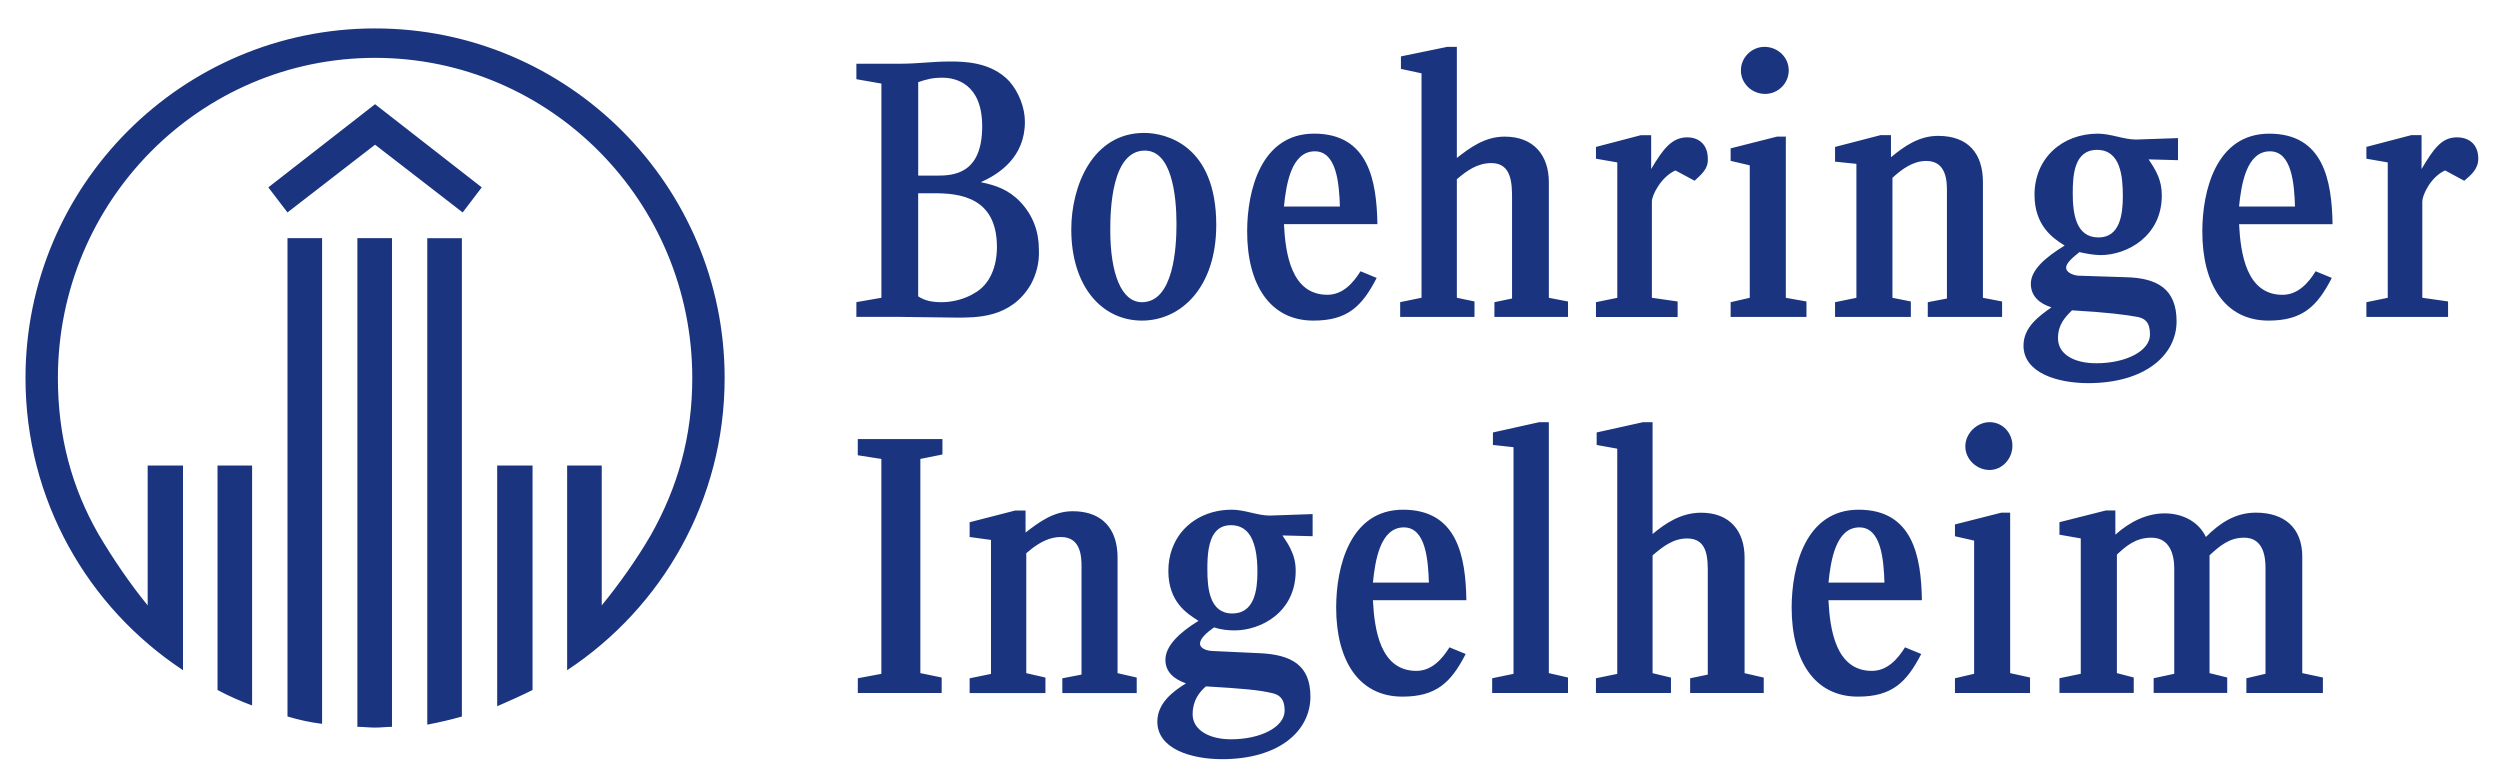
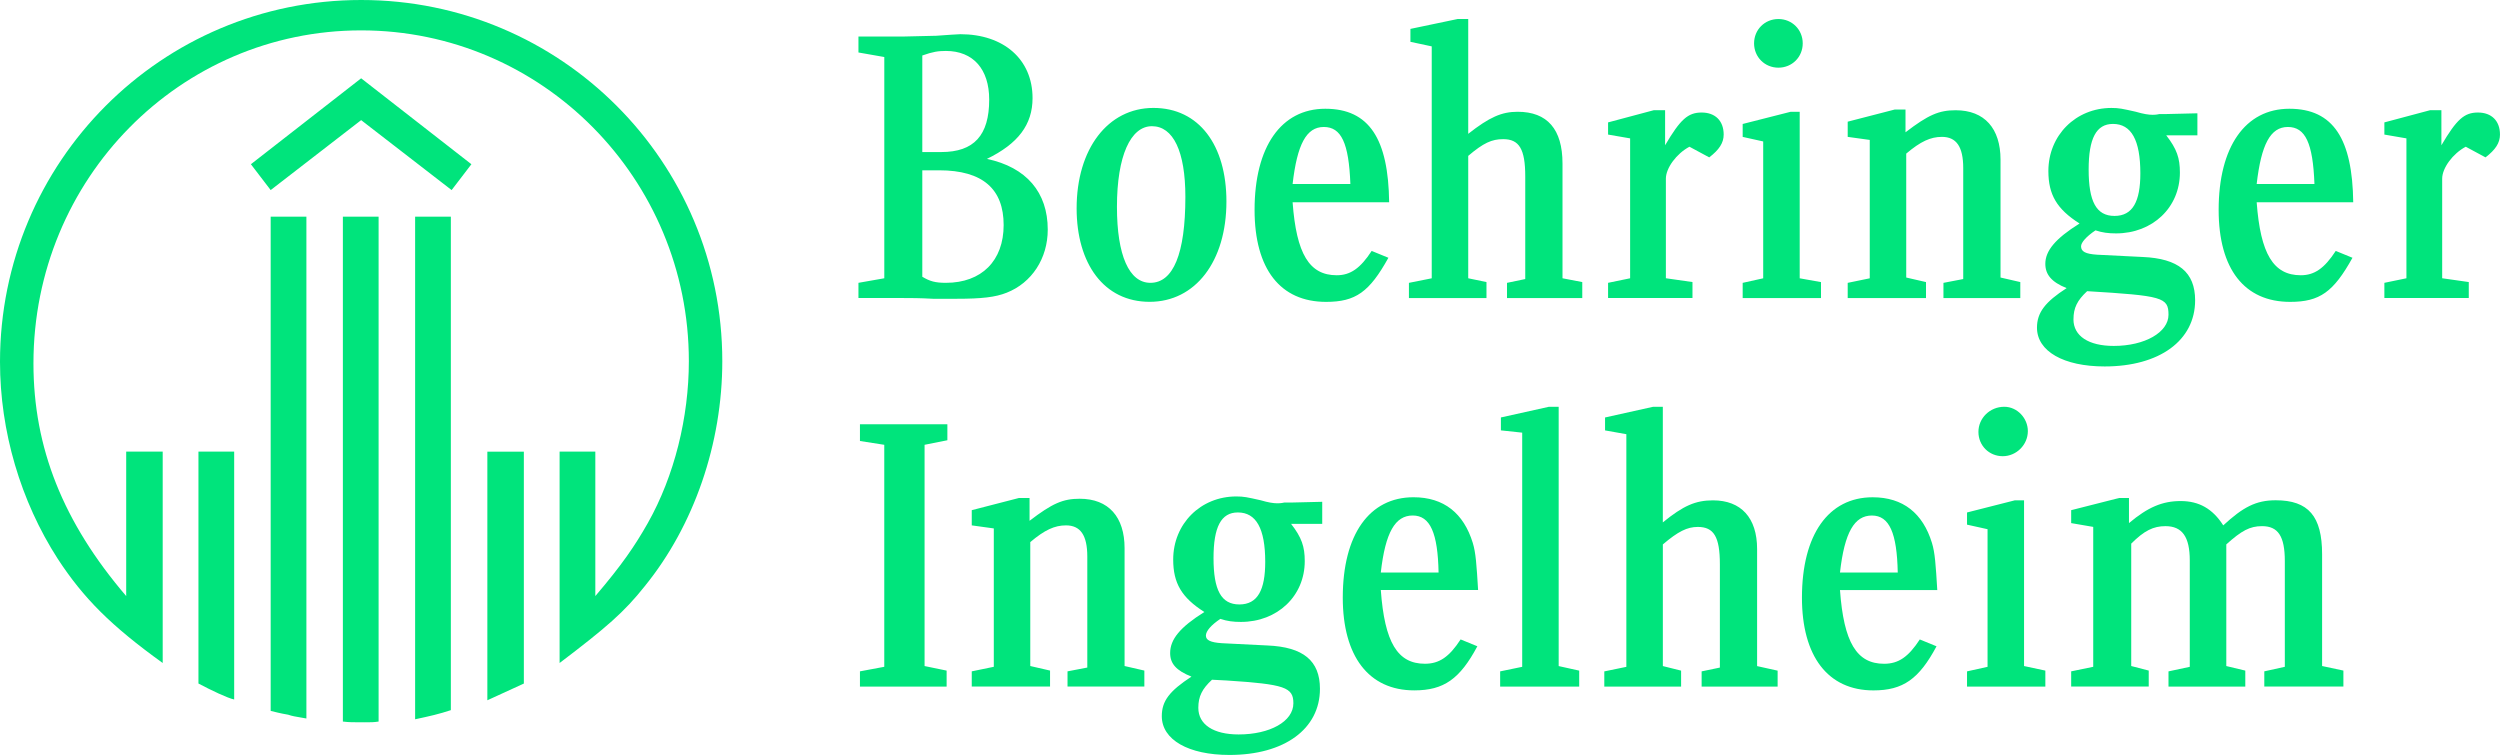
- <svg xmlns="http://www.w3.org/2000/svg" width="582.56" height="180.29" enable-background="new 0 0 120.019 35.759" version="1.1" viewBox="0 0 582.56 180.29">
-   <path d="m87.399 6.622c-44.932 0-81.458 36.533-81.458 81.467 0 28.464 14.572 53.489 36.702 68.076v-47.679h-8.232v32.582c-3.934-4.805-8.058-10.797-11.487-16.631-6.177-10.805-9.432-22.639-9.432-36.349 0-41.165 33.09-74.605 73.91-74.605 40.817 0 73.914 33.44 73.914 74.605 0 13.71-3.431 25.539-9.617 36.526-3.257 5.657-7.544 11.649-11.478 16.454v-32.582h-8.064v47.689c22.125-14.587 36.702-39.621 36.702-68.085 0-44.941-36.529-81.467-81.458-81.467zm249.85 4.297-10.799 2.223v2.911l4.799 1.032v52.299l-4.976 1.023v3.442h17.319v-3.6l-4.111-0.865v-27.615c2.395-2.057 4.807-3.767 8.064-3.767 4.8 0 4.799 4.975 4.799 8.408v23.151l-4.111 0.856v3.442h17.152v-3.6l-4.465-0.865v-26.927c0-6.177-3.429-10.631-10.296-10.631-4.619 0-8.062 2.567-11.143 4.967v-25.885h-2.232zm73.914 0c-2.914 0-5.487 2.397-5.487 5.487-5e-3 3.076 2.574 5.479 5.665 5.479 2.914 0 5.478-2.402 5.478-5.479 0-3.091-2.569-5.487-5.655-5.487zm-190 3.414c-3.776 0-7.38 0.512-11.152 0.512h-10.454v3.609l5.832 1.023v49.908l-5.832 1.023v3.432h9.934c2.062 0 11.317 0.167 13.208 0.167 4.81 0.005 12.871 0.18 17.495-7.702 1.205-2.233 2.069-4.979 1.888-8.232 0-4.119-1.378-7.889-4.288-10.985-2.743-2.91-5.831-3.942-9.255-4.632 4.281-1.886 10.287-5.829 10.287-14.063 0-3.257-1.366-6.855-3.6-9.422-4.286-4.643-10.811-4.641-14.063-4.641zm-1.544 3.776c3.081 0 9.255 1.381 9.255 11.32 0 11.153-6.683 11.496-10.631 11.496h-4.279v-21.783c2.057-0.681 3.255-1.032 5.655-1.032zm-132.22 6.176-24.872 19.375 4.465 5.841 20.407-15.784 20.416 15.784 4.446-5.841-24.862-19.375zm179.21 6.688c-12.006 0-16.975 12.347-16.975 22.481 0 13.368 7.2 21.253 16.463 21.253 9.091 0 17.319-7.718 17.319-22.295 0-18.696-11.836-21.44-16.807-21.44zm39.614 0.167c-12.353 0-15.607 13.211-15.607 22.807 0 12.353 5.316 20.76 15.431 20.76 7.886 0.009 11.323-3.262 14.752-9.943l-3.767-1.553c-1.714 2.743-4.12 5.479-7.729 5.479-8.4 0-9.772-9.596-10.11-16.463h21.774c-0.167-10.11-2.061-21.086-14.742-21.086zm182.61 0.009c-8.234 0-14.742 5.663-14.742 14.24 0 7.2 4.27 10.117 7.022 11.831-4.467 2.743-7.878 5.653-7.878 8.911 0 2.919 2.061 4.63 4.799 5.487-2.914 2.062-6.511 4.624-6.511 8.92 0 6.343 7.881 8.743 15.087 8.743 13.196 0 20.584-6.517 20.584-14.398 0-7.548-4.473-10.116-11.84-10.287l-10.975-0.353c-0.686 0-2.921-0.507-2.921-1.888 0-1.029 1.545-2.395 3.097-3.6 1.543 0.343 3.424 0.688 4.967 0.688 6 0 14.231-4.286 14.231-13.896 0-3.419-1.198-5.656-3.079-8.408l6.855 0.186v-5.144l-9.775 0.335c-2.91 0-5.834-1.367-8.92-1.367zm39.958 0c-12.348 0-15.598 13.206-15.598 22.807 0 12.353 5.311 20.751 15.431 20.751 7.881 0 11.314-3.266 14.742-9.943l-3.767-1.553c-1.71 2.748-4.115 5.487-7.72 5.487-8.41 0-9.772-9.606-10.12-16.454h21.783c-0.172-10.11-2.06-21.095-14.751-21.095zm-90.549 0.335-10.631 2.753v3.432l4.976 0.512v31.215l-4.976 1.023v3.432h17.663v-3.6l-4.288-0.856v-27.959c2.233-2.057 4.801-3.934 7.887-3.934 4.805 0 4.809 4.97 4.809 7.022v25.039l-4.465 0.856v3.432h17.319v-3.6l-4.465-0.856v-26.927c0-6.691-3.421-10.808-10.445-10.808-4.462 0-7.894 2.414-10.985 4.986v-5.162zm123.64 0.009-10.455 2.735v2.753l4.976 0.865v31.55l-4.976 1.023v3.432h19.03v-3.609l-5.999-0.856v-22.462c0-1.381 1.882-5.661 5.311-7.209l4.455 2.409c1.371-1.205 3.274-2.581 3.274-5.153 0-3.419-2.233-4.967-4.986-4.967-3.595 0-5.479 2.752-8.232 7.385v-7.897h-2.4zm-179.53 0.009-10.454 2.735v2.744l4.967 0.865v31.55l-4.967 1.023v3.442h19.03v-3.609l-5.999-0.865v-22.453c0-1.386 2.059-5.67 5.487-7.218l4.465 2.4c1.2-1.205 3.25-2.567 3.079-5.144 0-3.424-2.228-4.967-4.799-4.967-3.595 0-5.656 2.756-8.399 7.385v-7.887h-2.409zm31.726 0.335-10.799 2.735v2.911l4.455 1.042v30.871l-4.455 1.023v3.432h17.672v-3.6l-4.809-0.856v-37.558h-2.065zm74.586 3.088c5.486 0 6.008 6.17 6.008 10.808 0 4.286-0.697 9.599-5.674 9.599-5.31 0-5.999-5.654-5.999-10.287 0-4.291 0.346-10.12 5.664-10.12zm-221.89 0.167c6.167 0 7.376 10.113 7.376 17.142 0 5.491-0.678 18.184-8.055 18.184-4.8 0-7.376-6.692-7.376-16.816 0-4.791 0.335-18.509 8.055-18.509zm39.614 0.167c5.148 0 5.675 7.711 5.841 12.864h-13.04c0.514-5.153 1.713-12.864 7.199-12.864zm222.57 0c5.148 0 5.66 7.73 5.832 12.864h-13.04c0.524-5.134 1.713-12.864 7.209-12.864zm-315 9.775h3.767c5.834 0 14.584 0.871 14.584 12.519-5e-3 4.462-1.549 8.751-5.32 10.808-2.229 1.367-5.143 2.056-7.552 2.056-2.229 0-3.935-0.334-5.479-1.358v-24.025zm-130.68 10.454v113.88c1.376 0 2.739 0.177 4.12 0.177 1.367 0 2.748-0.177 3.944-0.177v-113.88h-8.064zm-16.286 0.009v111.46c2.91 0.862 5.321 1.373 8.064 1.711v-113.18h-8.064zm32.573 0v113.36c2.743-0.514 5.664-1.198 8.064-1.888v-111.46h-8.064zm383.26 16.816c8.748 0.514 12.344 1.02 15.254 1.535 1.714 0.338 2.921 1.192 2.921 4.111 0 3.772-5.49 6.688-12.519 6.688-5.143 0-8.92-2.06-8.92-5.832 0-3.248 1.717-4.958 3.265-6.501zm-124.14 26.062-10.799 2.4v2.911l4.799 0.521v52.813l-4.976 1.032v3.432h17.672v-3.609l-4.465-1.023v-58.475h-2.232zm24.183 0-10.808 2.4v2.911l4.799 0.865v52.48l-4.967 1.023v3.432h17.486v-3.59l-4.288-1.032v-27.448c2.405-2.057 4.812-3.944 8.064-3.944 4.972 0 4.799 4.975 4.799 8.408v23.318l-4.111 0.856v3.432h17.152v-3.59l-4.465-1.032v-26.927c0-6.181-3.424-10.464-10.12-10.464-4.629 0-8.239 2.395-11.32 4.967v-26.062h-2.223zm80.753 0c-2.91 0-5.655 2.569-5.655 5.655 0 2.914 2.569 5.487 5.655 5.487 2.91 0 5.32-2.574 5.32-5.665 0-2.91-2.234-5.478-5.32-5.478zm-263.74 3.944v3.767l5.497 0.856v50.078l-5.487 1.032v3.432h19.542v-3.609l-4.967-1.023v-49.91l5.144-1.032v-3.59h-19.728zm-149.19 6.167v52.299c2.567 1.381 5.321 2.585 8.055 3.609v-55.908h-8.055zm65.166 0v56.085c2.738-1.2 5.498-2.405 8.241-3.786v-52.298h-8.241zm171.15 10.287c-6.429 0-11.807 3.455-13.849 9.041h-0.01c-0.576 1.571-0.893 3.318-0.893 5.209 0 7.2 4.284 9.931 7.022 11.645-4.448 2.748-7.71 5.83-7.71 9.087 0 2.748 1.885 4.473 4.799 5.487-3.086 1.891-6.678 4.629-6.678 8.92 0 6.353 7.886 8.743 15.087 8.743 13.21 0 20.584-6.512 20.584-14.575 0-7.367-4.459-9.782-11.831-10.12l-10.985-0.512c-0.691 0-2.911-0.335-2.911-1.721 0-1.195 1.546-2.562 3.265-3.776 1.543 0.519 3.266 0.698 4.799 0.698 6.005 0 14.231-4.115 14.231-13.887 0-2.005-0.451-3.618-1.237-5.199-0.495-1.005-1.113-1.975-1.851-3.042l7.032 0.177v-5.153l-9.943 0.344c-2.924 9e-3 -5.834-1.367-8.92-1.367zm39.949 0c-12.348 0-15.598 13.215-15.598 22.816 0 12.353 5.307 20.742 15.422 20.742 7.891 0 11.327-3.252 14.761-9.934l-3.776-1.553c-1.714 2.738-4.12 5.487-7.72 5.487-8.405 0-9.782-9.605-10.12-16.463h21.774c-0.162-10.115-2.061-21.095-14.742-21.095zm106.15 0c-12.344 0-15.607 13.215-15.607 22.816 0 12.353 5.32 20.742 15.44 20.742 7.881 0 11.318-3.252 14.752-9.934l-3.776-1.553c-1.714 2.738-4.125 5.487-7.72 5.487-8.401 0-9.782-9.605-10.12-16.463h21.774c-0.162-10.115-2.056-21.095-14.742-21.095zm57.604 0.177-10.808 2.735v2.911l4.967 0.865v31.55l-4.967 1.032v3.432h17.31v-3.6l-3.925-1.023v-27.625c2.057-1.886 4.274-3.934 8.045-3.934 4.286 0 5.32 3.942 5.32 7.199v24.518l-4.799 1.032v3.432h17.142v-3.6l-4.12-1.023v-27.448c2.405-2.233 4.645-4.111 8.073-4.111 4.629 0 4.967 4.798 4.967 7.032v24.685l-4.455 1.042v3.432h17.83v-3.609l-4.809-1.023v-27.104h8e-3c0-6.853-4.284-10.287-10.808-10.287-4.8 0-8.397 2.407-11.655 5.665-1.705-3.605-5.484-5.497-9.599-5.497-4.114 0-8.063 1.886-11.496 4.967v-5.646h-2.223zm-254.13 9e-3 -10.631 2.735v3.442l4.976 0.679v31.224l-4.976 1.023v3.432h17.663v-3.609l-4.465-1.023v-27.95c0.443-0.381 0.878-0.745 1.33-1.088 2.034-1.548 4.205-2.688 6.734-2.688 2.41 0 3.609 1.207 4.204 2.697 0.6 1.486 0.605 3.216 0.605 4.325v25.039l-4.474 0.865v3.432h17.337v-3.609l-4.465-1.023v-26.936c0-0.729-0.044-1.435-0.13-2.102-0.676-5.319-4.076-8.697-10.334-8.697-4.448 0-7.89 2.576-10.975 4.976v-5.144h-2.4zm229.79 0.502-10.817 2.744v2.753l4.465 1.014v31.038l-4.465 1.042v3.432h17.495v-3.609l-4.632-1.023v-37.391h-2.046zm-179.54 2.921c3.424 0 4.974 2.455 5.655 5.441h0.01c0.419 1.81 0.512 3.791 0.512 5.534 0 4.11-0.688 9.599-5.841 9.599-5.315 0-5.823-5.83-5.823-10.287 0-1.519 0.04-3.26 0.316-4.855h0.01c0.51-2.929 1.838-5.432 5.162-5.432zm40.302 0.512c5.143 0 5.665 7.716 5.832 12.864h-13.04c0.514-5.148 1.713-12.864 7.209-12.864zm106.15 0c5.153 0 5.66 7.716 5.841 12.864h-13.04c0.514-5.148 1.718-12.864 7.199-12.864zm-152.28 37.047c8.748 0.514 12.358 0.854 15.272 1.535 1.714 0.338 3.079 1.197 3.079 4.111 0 3.776-5.486 6.688-12.519 6.688-5.138 0-8.92-2.222-8.92-5.832 0-3.243 1.555-5.139 3.088-6.501z" fill="#1a347f" />
+ <svg xmlns="http://www.w3.org/2000/svg" id="Layer_1" data-name="Layer 1" viewBox="0 0 1000 302">
+   <defs>
+     <style>
+       .cls-1 {
+       fill: #00e47c;
+       stroke-width: 0px;
+       }
+     </style>
+   </defs>
+   <path class="cls-1" d="m65.08,265.2c-20.68-14.9-31.63-25.85-41.97-41.66C8.21,200.42,0,172.44,0,144.76,0,64.78,64.48,0,144.46,0s144.46,64.78,144.46,144.46c0,32.85-11.25,65.69-31.02,90.02-8.21,10.34-15.21,16.42-34.06,30.72v-84.55h14.29v57.78c10.64-12.47,15.82-20.07,20.99-29.2,10.64-18.86,16.42-42.27,16.42-64.78,0-72.99-58.7-132.3-131.08-132.3S13.38,71.47,13.38,145.37c0,33.76,11.86,63.56,37.1,93.06v-57.78h14.6v84.55Zm28.59,14.6c-2.74-.61-9.12-3.65-14.29-6.39v-92.76h14.29v99.14Zm86.98-203.77l-36.19-27.98-36.19,27.98-7.91-10.34,44.1-34.37,44.1,34.37-7.91,10.34Zm-58.09,211.37c-5.17-.91-5.47-.91-7.3-1.52-1.52-.3-2.13-.3-6.99-1.52V86.68h14.29v200.72Zm28.89,1.22c-2.13.3-2.74.3-5.78.3-4.56,0-6.08,0-8.52-.3V86.68h14.29v201.94Zm28.89-4.56c-4.56,1.52-8.52,2.43-14.29,3.65V86.68h14.29v197.38Zm29.2-10.64c-4.56,2.13-7.3,3.35-14.6,6.69v-99.45h14.6v92.76Z" />
+   <path class="cls-1" d="m374.7,14.29c4.56-.3,8.21-.61,9.43-.61,17.33,0,28.89,10.04,28.89,25.55,0,10.64-5.78,18.25-18.25,24.33,15.81,3.35,24.33,13.38,24.33,28.28,0,11.56-6.39,21.29-16.42,25.24-4.56,1.82-10.04,2.43-20.07,2.43h-9.43c-5.17-.3-9.12-.3-12.16-.3h-17.64v-6.08l10.34-1.82V22.81l-10.34-1.82v-6.39h18.55l12.77-.3Zm-30.72,260.33v-6.08l9.73-1.82v-88.8l-9.73-1.52v-6.69h34.97v6.39l-9.12,1.82v88.5l8.82,1.82v6.39h-34.67Zm32.54-213.8c13.08,0,19.16-6.69,19.16-20.98,0-12.17-6.39-19.46-17.33-19.46-3.04,0-5.17.3-9.43,1.82v38.62h7.6Zm-7.6,49.88c3.04,1.82,5.17,2.43,9.43,2.43,14.29,0,23.11-8.82,23.11-23.11s-8.21-21.9-25.85-21.9h-6.69v42.58Zm58.09,163.92v-6.08l7.91-1.52v-44.4c0-8.52-2.74-12.47-8.52-12.47-4.56,0-8.52,1.82-14.29,6.69v49.57l7.91,1.82v6.39h-31.32v-6.08l8.82-1.82v-55.35l-8.82-1.22v-6.08l18.86-4.87h4.26v9.12c9.12-6.99,13.38-8.82,20.07-8.82,11.56,0,17.94,7.3,17.94,19.77v47.14l7.91,1.82v6.39h-30.72Zm63.56-194.03c0,24.03-12.47,40.14-30.72,40.14s-29.2-15.21-29.2-37.41c0-23.72,12.47-40.15,30.72-40.15s29.2,14.9,29.2,37.41Zm-43.79,2.13c0,19.46,4.87,30.41,13.38,30.41,9.12,0,13.99-11.56,13.99-34.37,0-18.25-4.87-28.28-13.38-28.28s-13.99,11.86-13.99,32.24Zm69.65,126.82c4.26,5.47,5.47,9.12,5.47,14.9,0,13.99-10.95,24.33-25.55,24.33-3.04,0-5.47-.3-8.21-1.22-3.65,2.43-5.78,4.87-5.78,6.69s1.82,2.74,6.39,3.04l18.25.91c14.29.61,20.98,6.08,20.98,17.33,0,16.12-14.29,26.46-36.19,26.46-16.42,0-27.07-6.08-27.07-15.51,0-6.08,3.04-10.04,11.86-15.82-6.08-2.43-8.52-5.17-8.52-9.43,0-5.47,3.95-10.34,13.69-16.42-9.12-5.78-12.47-11.56-12.47-20.98,0-14.29,10.95-25.24,25.24-25.24,3.04,0,4.26.3,9.73,1.52,3.04.91,5.17,1.22,6.69,1.22.3,0,1.52,0,2.74-.3h2.74l12.47-.3v8.82h-12.47Zm-31.63,62.35c-3.95,3.65-5.47,6.69-5.47,11.25,0,6.69,6.08,10.64,16.12,10.64,12.47,0,21.9-5.17,21.9-12.47,0-6.39-3.35-7.6-26.76-9.12l-5.78-.3Zm.61-48.66c0,12.77,3.04,18.55,10.34,18.55s10.34-5.78,10.34-17.03c0-13.38-3.65-19.77-10.95-19.77-6.69,0-9.73,5.78-9.73,18.25Zm31.63-142.33c1.52,20.68,6.69,29.2,17.64,29.2,5.47,0,9.43-2.74,13.99-9.73l6.69,2.74c-7.6,13.69-13.08,17.64-24.94,17.64-18.25,0-28.59-13.08-28.59-36.8,0-25.24,10.64-40.45,28.28-40.45s25.24,12.16,25.55,37.41h-38.62Zm23.11-7.3c-.61-16.42-3.65-22.81-10.64-22.81s-10.64,6.99-12.47,22.81h23.11Z" />
+   <path class="cls-1" d="m552.32,236c1.52,20.98,6.69,29.5,17.64,29.5,5.78,0,9.73-2.74,14.29-9.73l6.69,2.74c-6.99,13.08-13.38,17.64-25.24,17.64-18.25,0-28.59-13.69-28.59-37.1,0-25.24,10.64-40.15,28.28-40.15,12.17,0,20.07,6.39,23.72,18.25,1.22,3.95,1.52,8.82,2.13,18.86h-38.93Zm23.11-6.99c-.3-15.81-3.35-22.81-10.34-22.81s-10.95,6.69-12.77,22.81h23.11Zm27.37-109.79v-6.08l7.3-1.52v-41.06c0-10.95-2.43-14.9-8.82-14.9-4.56,0-7.91,1.52-13.99,6.69v48.96l7.3,1.52v6.39h-31.02v-6.08l9.12-1.82V18.55l-8.52-1.82v-5.17l18.86-3.95h4.26v45.92c8.52-6.69,13.38-8.82,19.77-8.82,11.86,0,17.94,6.99,17.94,20.68v45.92l7.91,1.52v6.39h-30.11Zm-2.74,155.41v-6.08l8.82-1.82v-93.67l-8.52-.91v-5.17l19.16-4.26h3.95v103.71l8.21,1.82v6.39h-31.63Zm80.59,0v-6.08l7.3-1.52v-41.36c0-10.95-2.43-14.9-8.82-14.9-4.26,0-7.91,1.82-13.99,7v48.66l7.3,1.82v6.39h-30.72v-6.08l8.82-1.82v-93.06l-8.52-1.52v-5.17l19.16-4.26h3.95v46.23c8.21-6.69,13.08-8.82,20.07-8.82,11.25,0,17.64,6.99,17.64,19.46v46.84l8.21,1.82v6.39h-30.41Zm-14.6-216.54c6.08-10.34,9.12-13.08,14.6-13.08s8.82,3.35,8.82,8.82c0,3.35-1.82,6.08-5.78,9.12l-7.91-4.26c-5.17,2.74-9.43,8.52-9.43,12.77v39.84l10.64,1.52v6.39h-33.76v-6.08l8.82-1.82v-55.96l-8.82-1.52v-4.87l18.25-4.87h4.56v13.99Zm31.02,61.13v-6.08l8.21-1.82v-54.74l-8.21-1.82v-5.17l19.16-4.87h3.65v66.6l8.52,1.52v6.39h-31.32Zm24.02-101.88c0,5.47-4.26,9.73-9.73,9.73s-9.73-4.26-9.73-9.73,4.26-9.73,9.73-9.73,9.73,4.26,9.73,9.73Zm14.9,218.67c1.52,20.98,6.69,29.5,17.64,29.5,5.78,0,9.73-2.74,14.29-9.73l6.69,2.74c-6.99,13.08-13.38,17.64-25.24,17.64-18.25,0-28.59-13.69-28.59-37.1,0-25.24,10.64-40.15,28.28-40.15,12.17,0,20.07,6.39,23.72,18.25,1.22,3.95,1.52,8.82,2.13,18.86h-38.93Zm23.11-6.99c-.31-15.81-3.35-22.81-10.34-22.81s-10.95,6.69-12.77,22.81h23.11Z" />
+   <path class="cls-1" d="m777.38,119.22v-6.08l7.91-1.52v-44.4c0-8.52-2.74-12.47-8.51-12.47-4.56,0-8.52,1.82-14.29,6.69v49.57l7.91,1.82v6.39h-31.32v-6.08l8.82-1.82v-55.35l-8.82-1.22v-6.08l18.86-4.87h4.26v9.12c9.12-6.99,13.38-8.82,20.07-8.82,11.56,0,17.94,7.3,17.94,19.77v47.14l7.91,1.82v6.39h-30.72Zm9.43,155.41v-6.08l8.21-1.82v-55.05l-8.21-1.82v-4.87l19.16-4.87h3.65v66.3l8.52,1.82v6.39h-31.32Zm24.33-102.19c0,5.47-4.56,10.04-10.04,10.04s-9.73-4.26-9.73-9.73,4.56-10.04,10.34-10.04c5.17,0,9.43,4.56,9.43,9.73Zm55.35-118.31c4.26,5.47,5.47,9.12,5.47,14.9,0,13.99-10.95,24.33-25.55,24.33-3.04,0-5.47-.3-8.21-1.22-3.65,2.43-5.78,4.87-5.78,6.39,0,2.13,1.82,3.04,6.39,3.35l18.25.91c14.29.61,20.99,6.08,20.99,17.33,0,16.12-14.29,26.46-36.19,26.46-16.42,0-27.07-6.08-27.07-15.51,0-6.08,3.34-10.34,11.86-15.82-6.08-2.43-8.52-5.47-8.52-9.73,0-5.17,3.95-10.04,13.69-16.12-9.12-5.78-12.47-11.56-12.47-20.98,0-14.29,10.95-25.24,25.24-25.24,3.04,0,4.26.3,9.73,1.52,3.04.91,5.17,1.22,6.69,1.22.31,0,1.52,0,2.74-.3h2.74l12.47-.3v8.82h-12.47Zm39.23,220.49v-6.08l8.21-1.82v-42.27c0-10.04-2.74-13.99-9.12-13.99-4.87,0-8.21,1.82-14.29,7.3v48.66l7.6,1.82v6.39h-30.72v-6.08l8.51-1.82v-42.58c0-9.43-3.04-13.69-9.73-13.69-4.86,0-8.51,1.82-13.69,6.99v48.96l7,1.82v6.39h-31.02v-6.08l8.82-1.82v-55.96l-8.82-1.52v-5.17l19.16-4.87h3.96v10.04c7.6-6.39,13.38-8.82,20.68-8.82s12.77,3.04,17.03,9.73c7.91-7.3,13.08-10.04,20.99-10.04,13.08,0,18.55,6.39,18.55,21.59v44.71l8.52,1.82v6.39h-31.63Zm-76.34-146.89c0,6.69,6.08,10.64,16.12,10.64,12.47,0,21.9-5.47,21.9-12.47s-2.43-7.6-32.54-9.43c-3.95,3.65-5.47,6.69-5.47,11.25Zm6.08-59.91c0,12.77,3.04,18.55,10.34,18.55s10.34-5.78,10.34-17.03c0-13.38-3.65-19.77-10.95-19.77-6.69,0-9.73,5.78-9.73,18.25Zm67.21,13.08c1.52,20.68,6.69,29.2,17.64,29.2,5.47,0,9.43-2.74,13.99-9.73l6.69,2.74c-7.6,13.69-13.08,17.64-24.94,17.64-18.25,0-28.59-13.08-28.59-36.8,0-25.24,10.64-40.45,28.28-40.45s25.24,12.16,25.55,37.41h-38.62Zm23.11-7.3c-.61-16.42-3.65-22.81-10.64-22.81s-10.64,6.99-12.47,22.81h23.11Zm50.79-15.51c6.08-10.34,9.12-13.08,14.6-13.08s8.82,3.35,8.82,8.82c0,3.35-1.82,6.08-5.78,9.12l-7.91-4.26c-5.17,2.74-9.43,8.52-9.43,12.77v39.84l10.64,1.52v6.39h-33.76v-6.08l8.82-1.82v-55.96l-8.82-1.52v-4.87l18.25-4.87h4.56v13.99Z" />
</svg>
